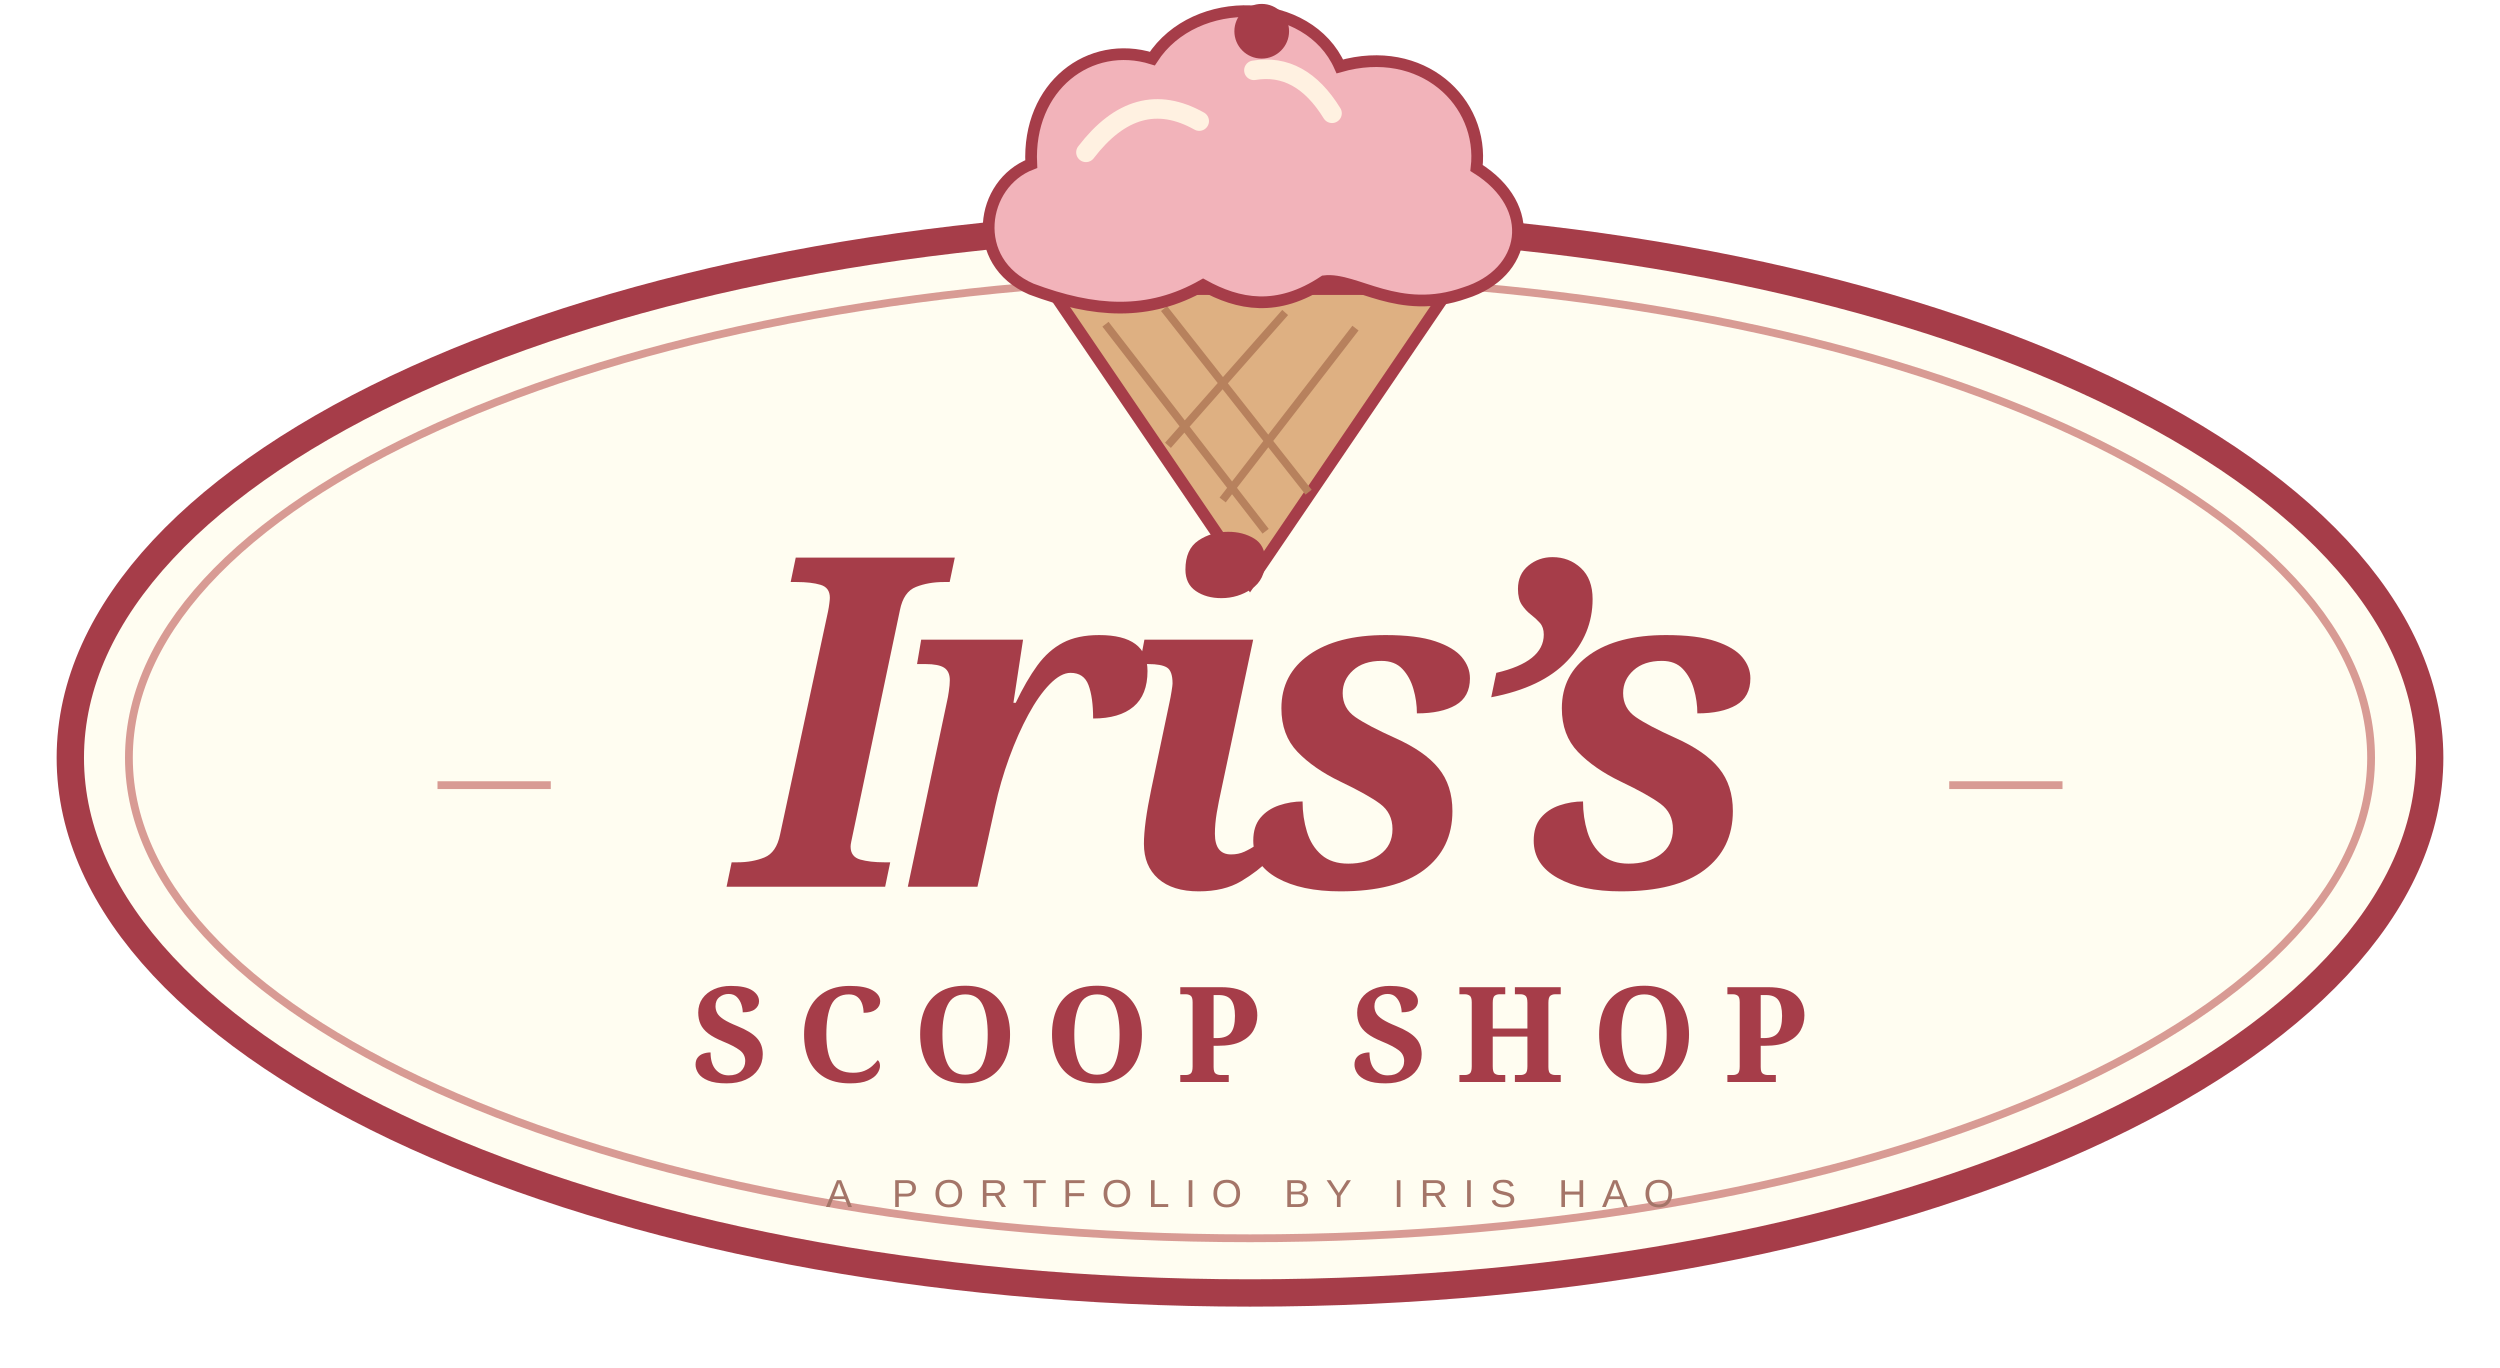
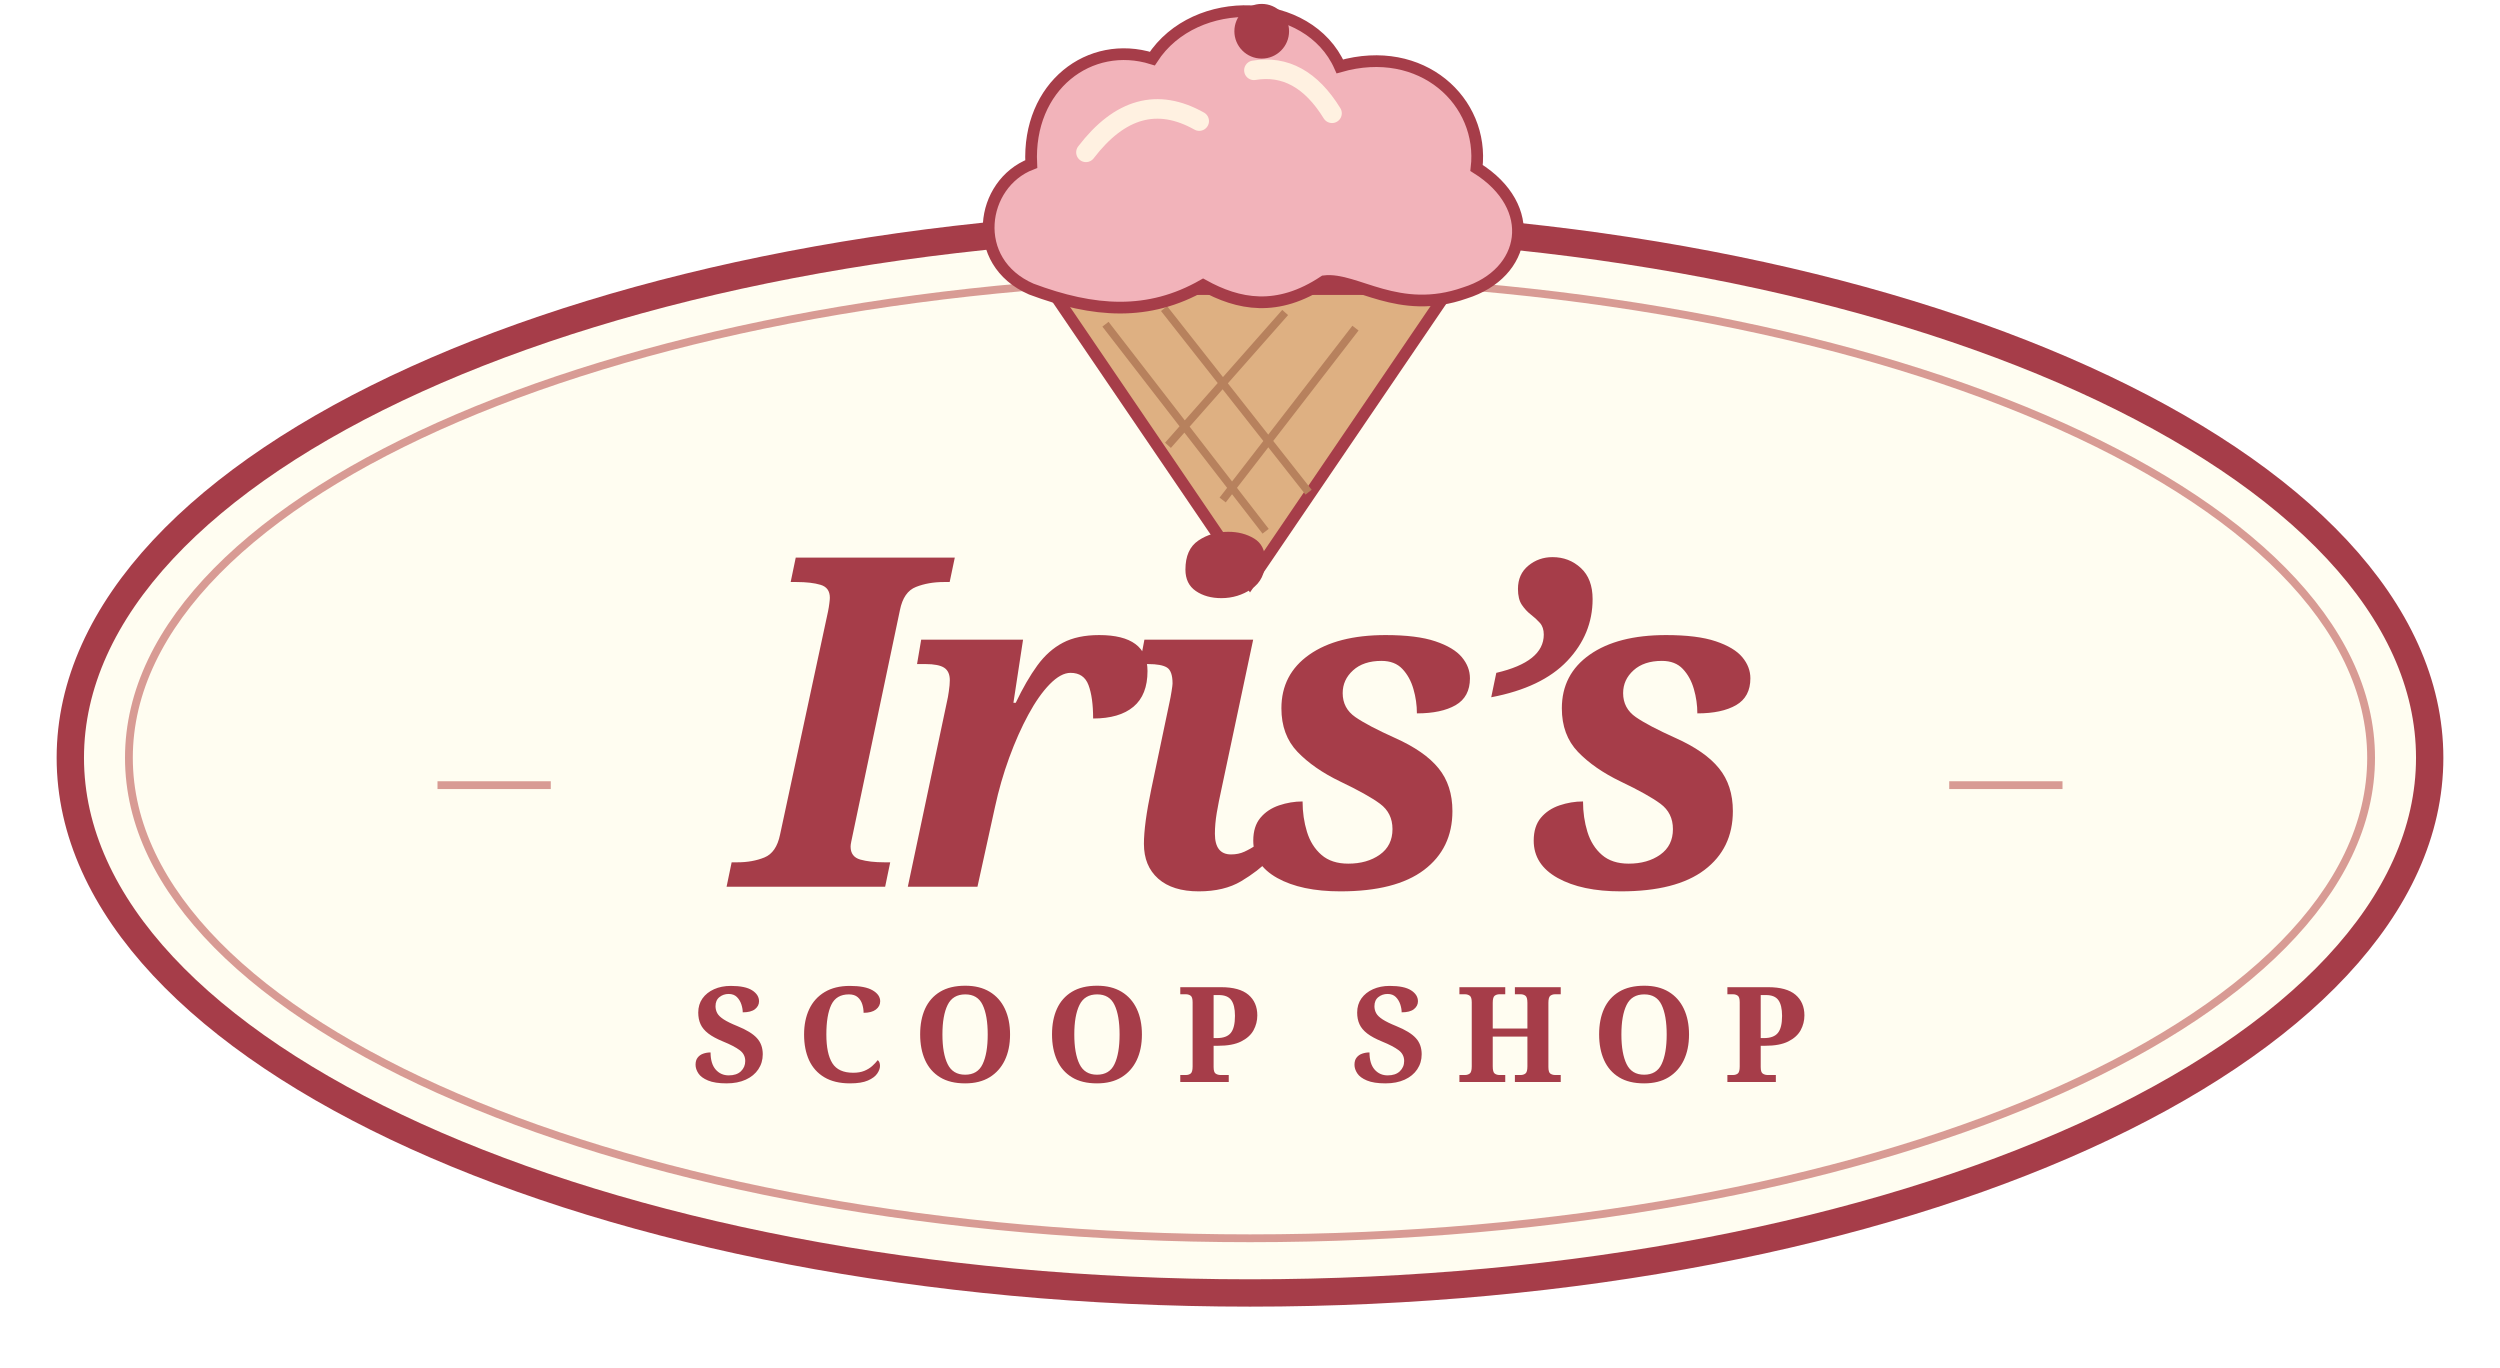
<svg xmlns="http://www.w3.org/2000/svg" viewBox="0 0 640 350">
  <ellipse cx="320" cy="194" rx="302" ry="137" fill="#fffdf1" stroke="#a63d49" stroke-width="7" />
  <ellipse cx="320" cy="194" rx="287" ry="123" fill="none" stroke="#d89b94" stroke-width="2" />
  <path d="M269 74 320 149 371 74Z" fill="#deb082" stroke="#a63d49" stroke-width="3" />
  <path d="m283 83 41 53m-26-57 37 47m-6-46-30 34m48-30-34 44" stroke="#b7815d" stroke-width="2" />
  <path d="M264 74c-16-7-13-27 0-32-1-20 15-32 31-27 11-17 40-16 48 2 21-6 37 9 35 26 16 10 13 27-3 32-17 6-28-4-36-3-12 8-22 6-31 1-14 8-28 7-44 1Z" fill="#f2b3ba" stroke="#a63d49" stroke-width="3" />
  <path d="M278 39q13-17 29-8m14-13q12-2 20 11" stroke="#fff1e1" stroke-width="5" fill="none" stroke-linecap="round" />
  <circle cx="323" cy="8" r="7" fill="#a63d49" />
  <text x="320" y="227" text-anchor="middle" font-family="Georgia,serif" font-size="118" font-weight="bold" font-style="italic" letter-spacing="-8" fill="#a63d49">Iris’s</text>
  <text x="320" y="277" text-anchor="middle" font-family="Georgia,serif" font-size="34" font-weight="bold" letter-spacing="7" fill="#a63d49">SCOOP SHOP</text>
  <path d="M112 201h29m358 0h29" stroke="#d89b94" stroke-width="2" />
-   <text x="320" y="309" text-anchor="middle" font-family="Arial,sans-serif" font-size="10" letter-spacing="4" fill="#a47568">A PORTFOLIO BY IRIS HAO</text>
</svg>
